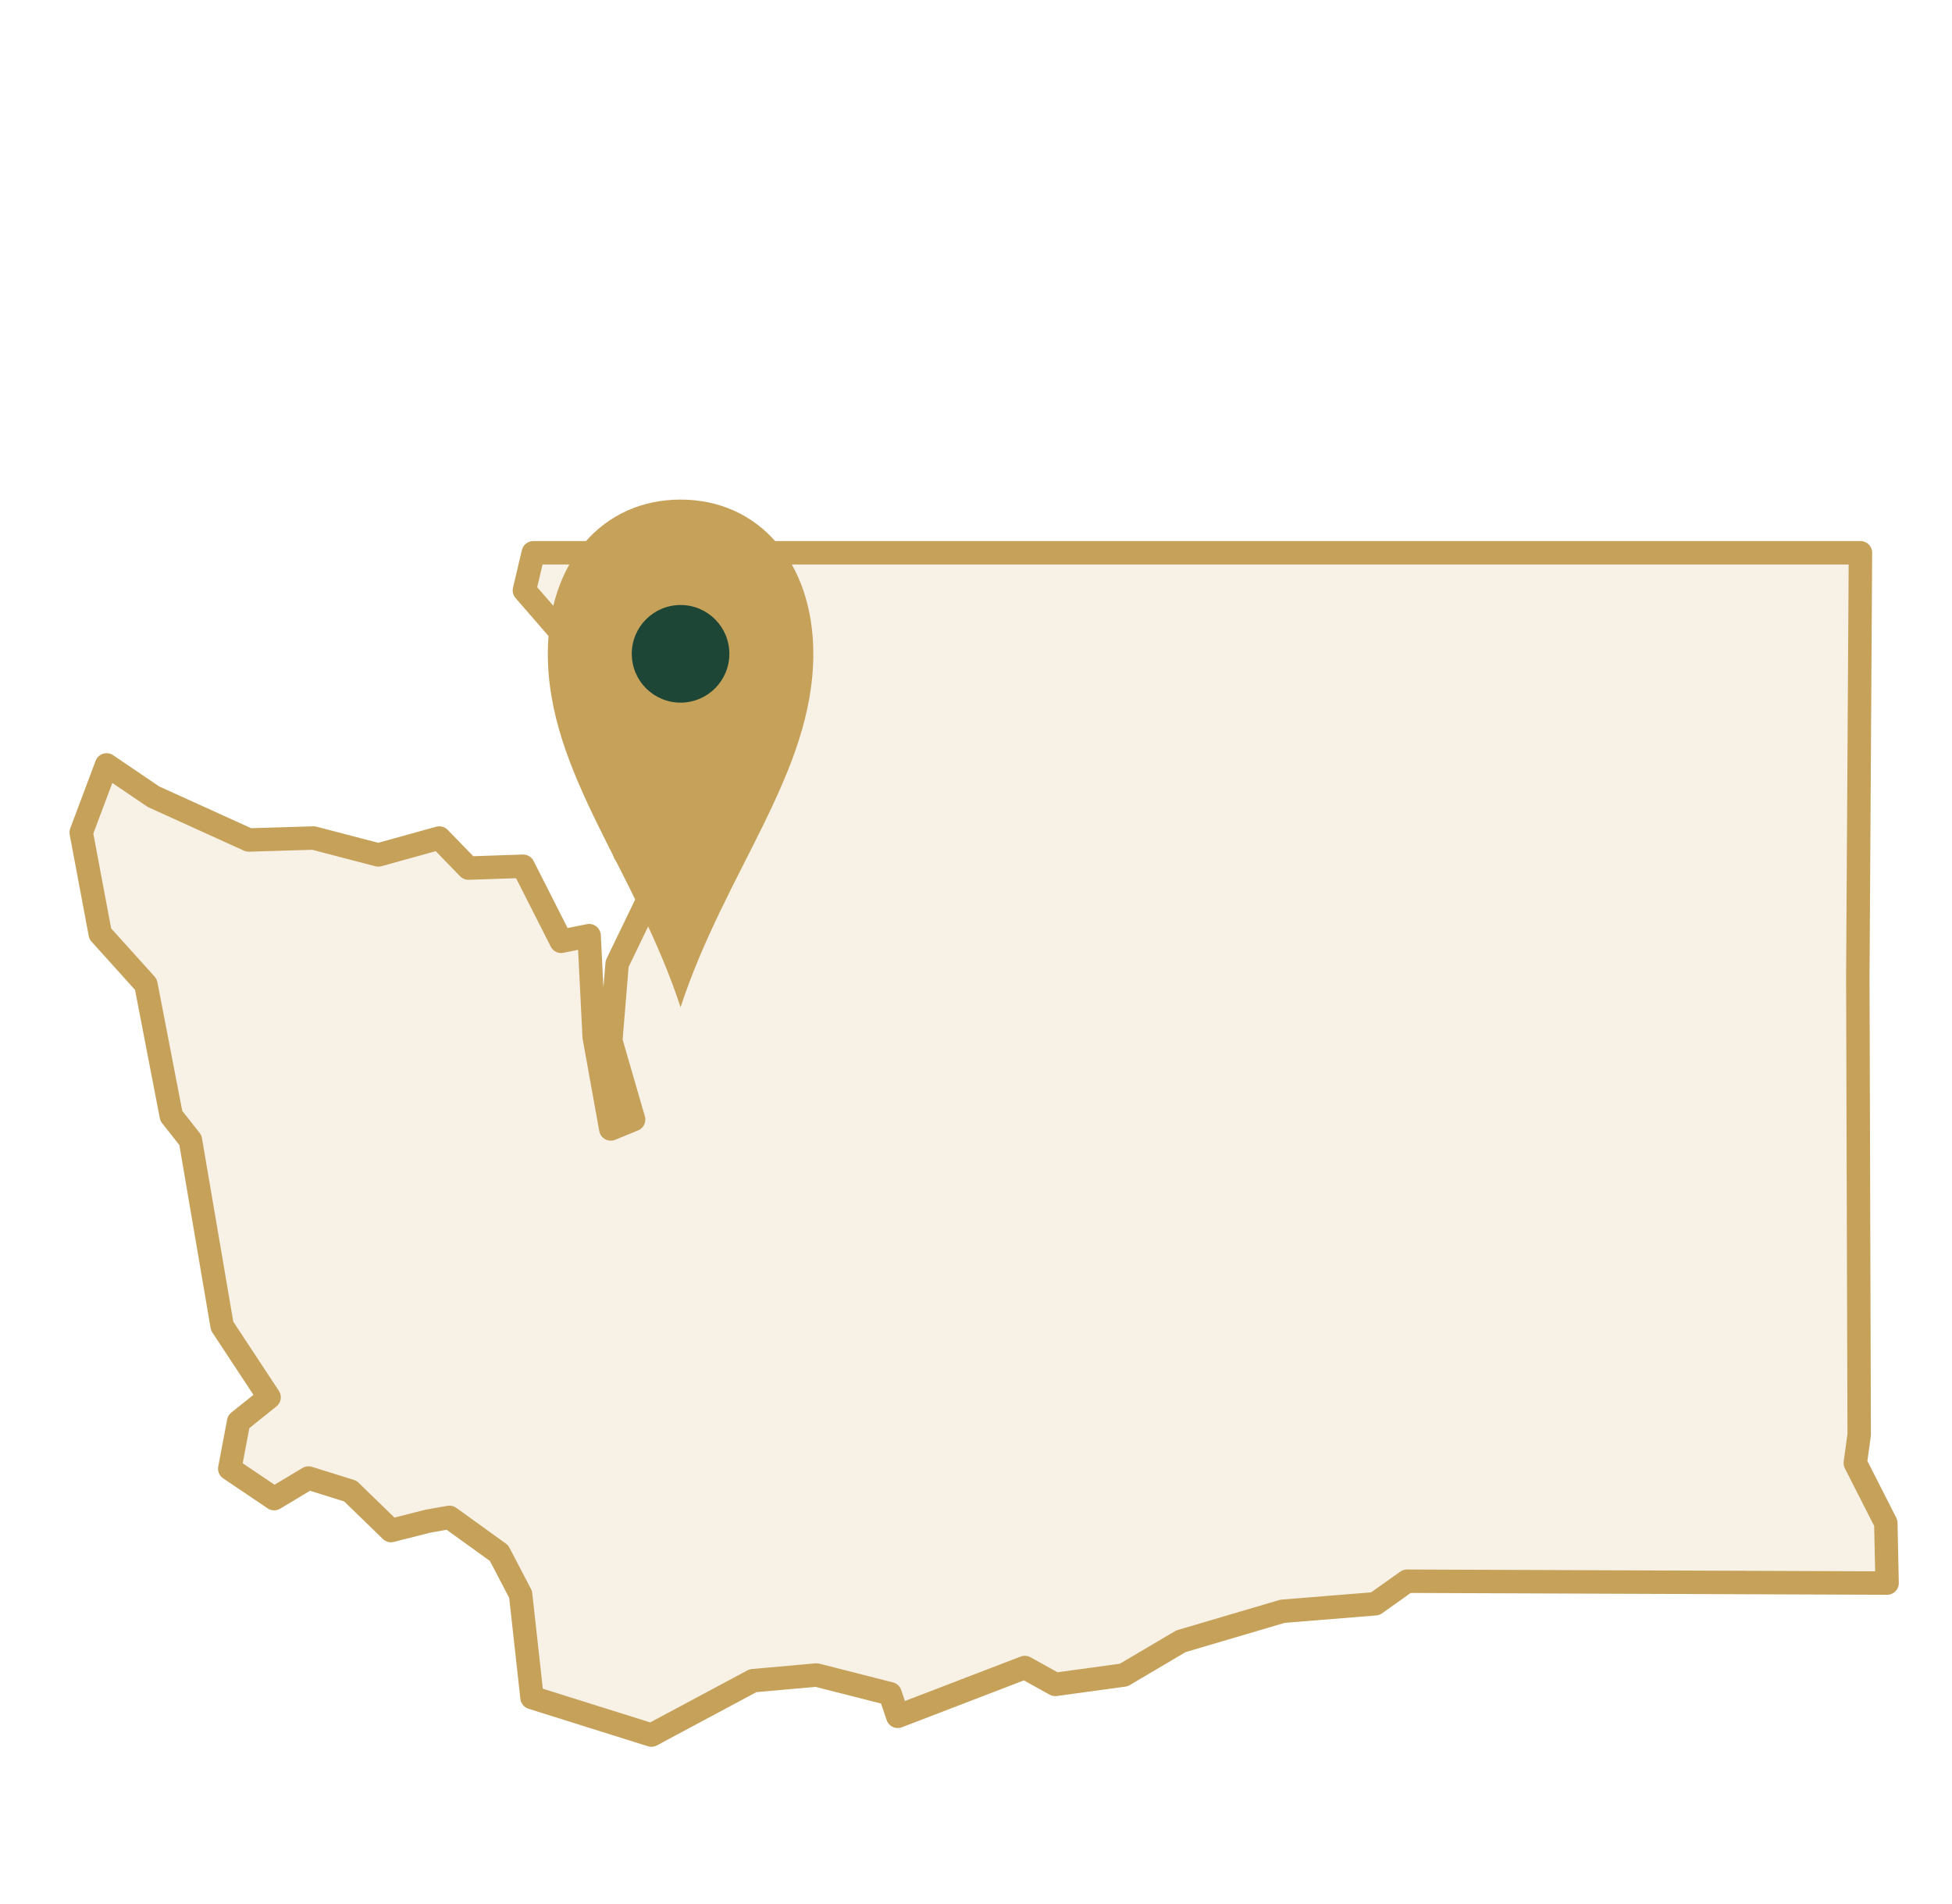
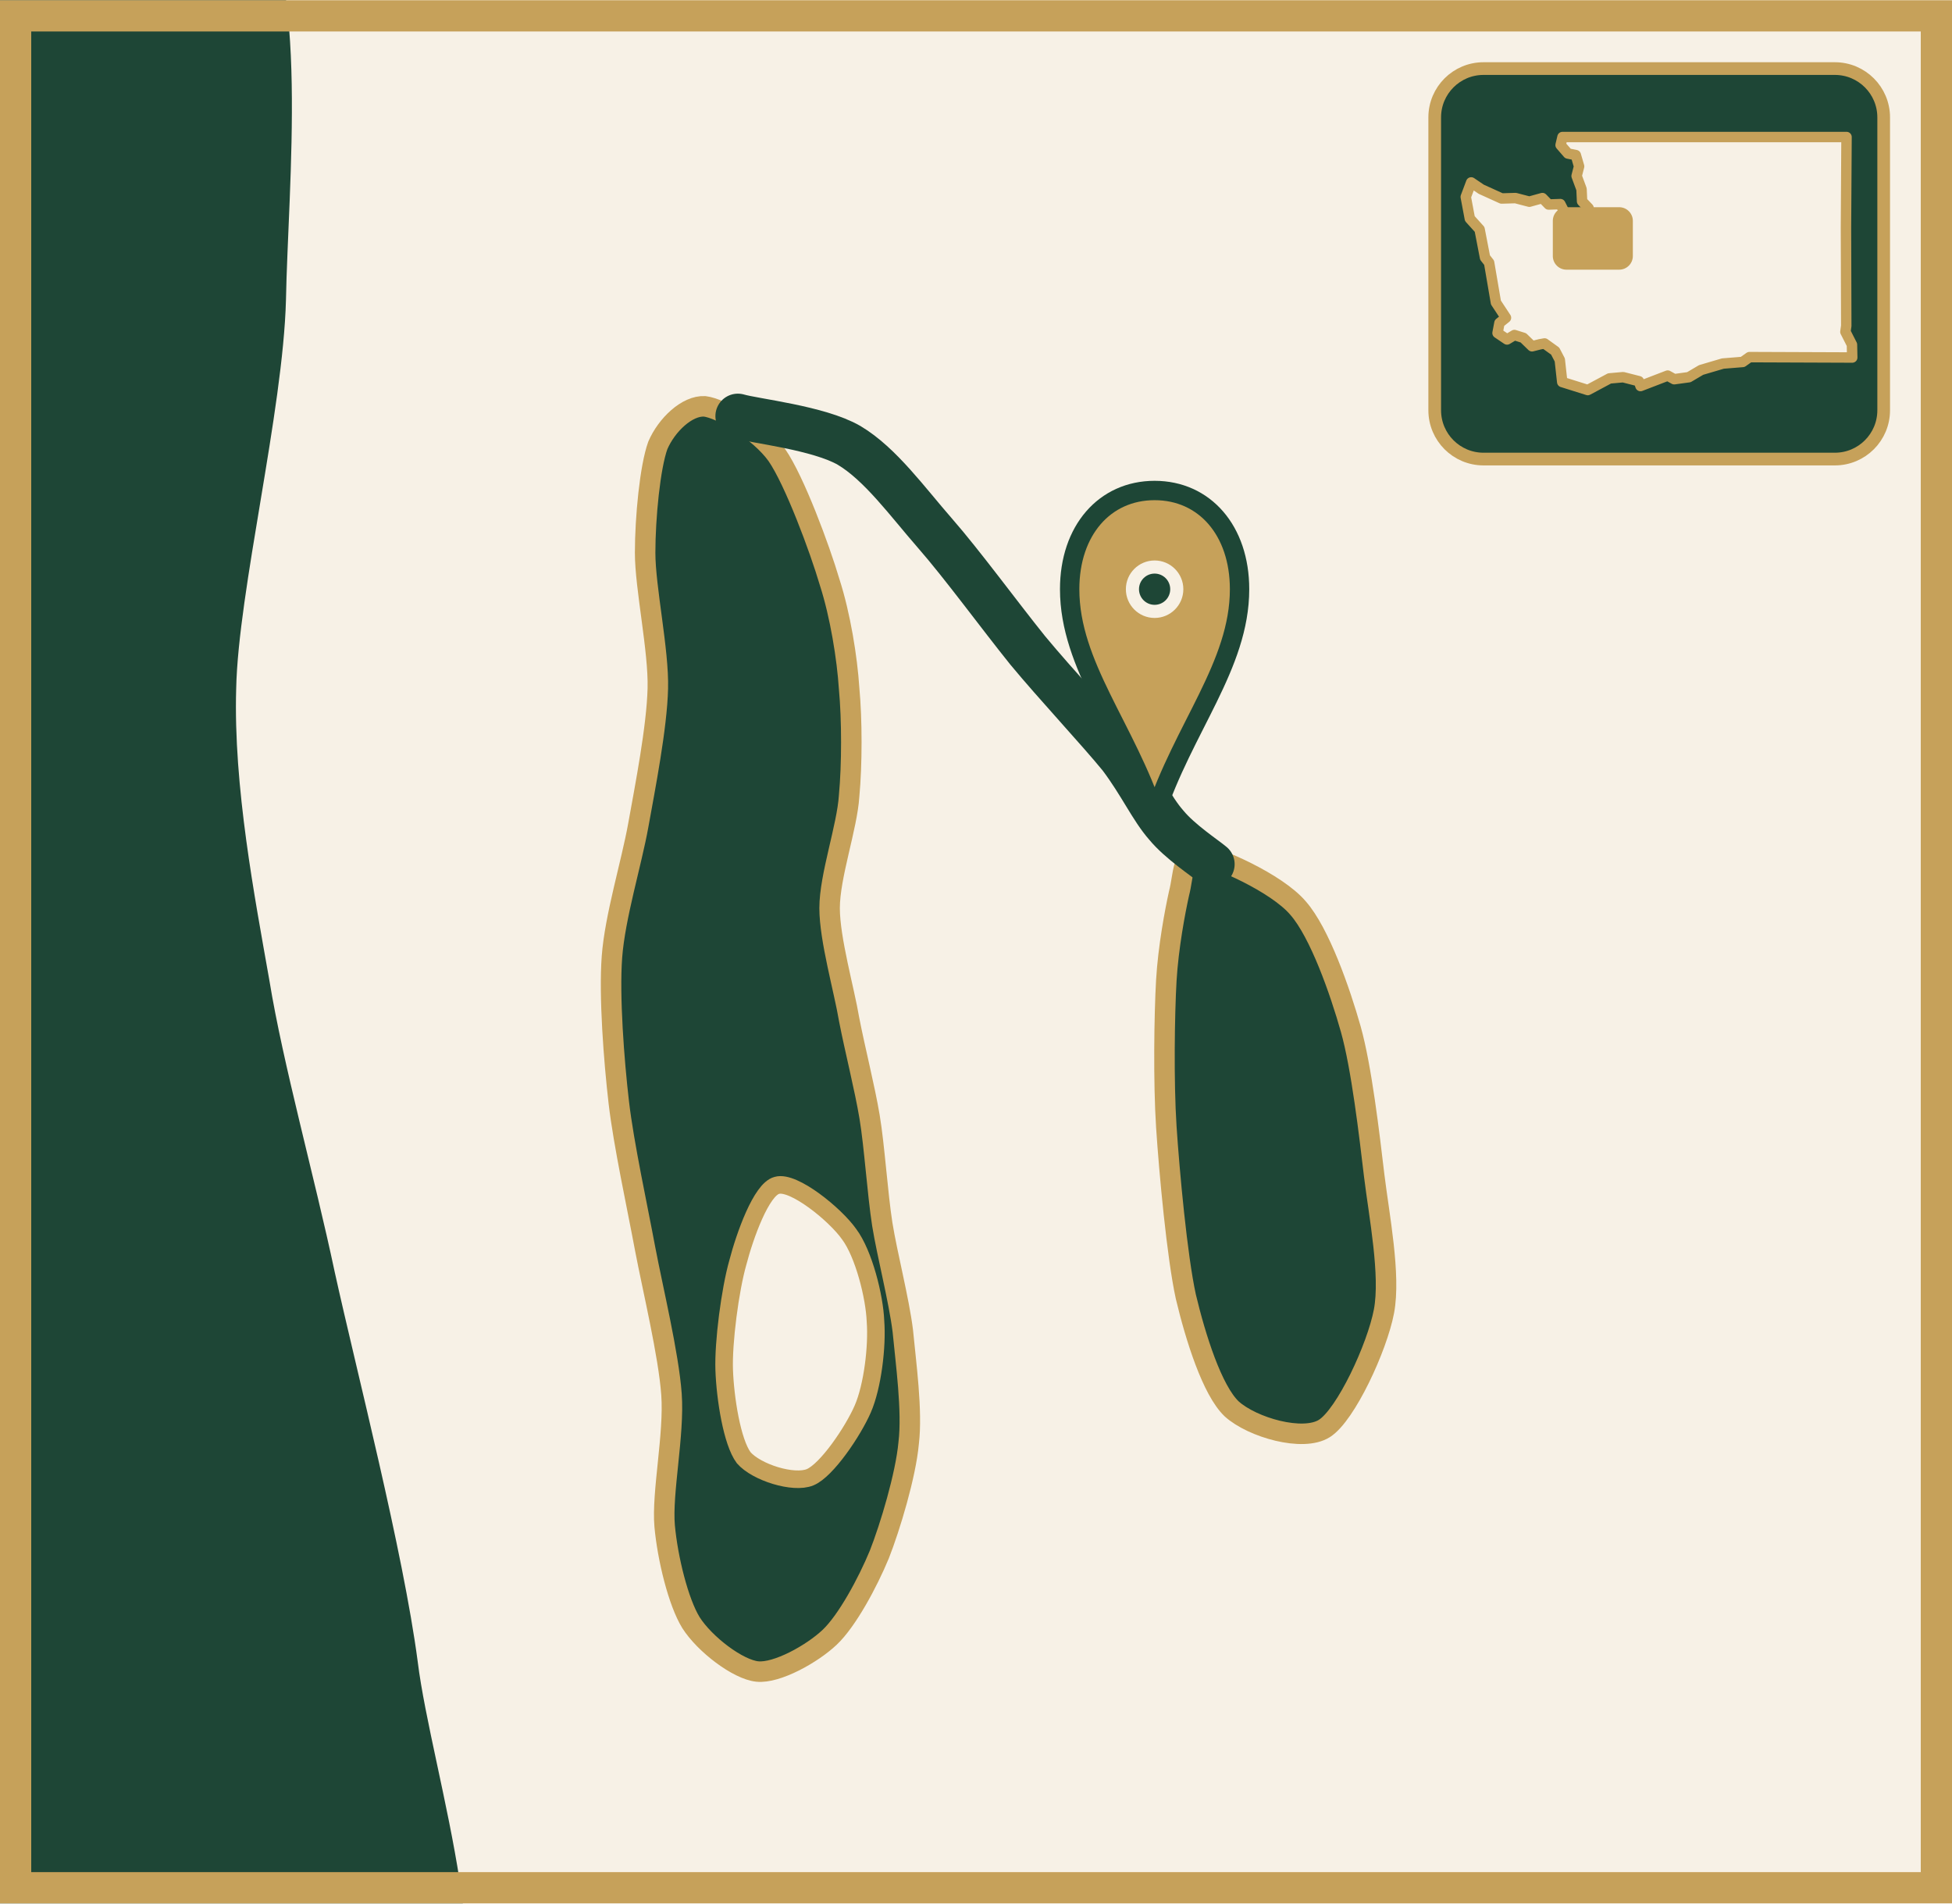
<svg xmlns="http://www.w3.org/2000/svg" viewBox="0 0 200 194.95" width="1200" height="1170">
-   <path fill="#f7f1e6" stroke="#c6a15a" stroke-width="2.4" stroke-linejoin="round" d="M190.62,56.60 190.35,100.05 190.49,146.96 190.09,149.84 193.22,155.99 193.35,162.14 144.16,161.95 140.91,164.26 131.41,165.03 121.00,168.10 115.14,171.56 108.12,172.52 105.00,170.79 91.98,175.79 91.20,173.48 83.66,171.56 77.15,172.14 66.74,177.71 54.51,173.87 53.34,163.30 51.13,159.07 46.05,155.41 43.84,155.80 40.06,156.76 35.90,152.72 31.61,151.38 28.09,153.49 23.54,150.42 24.45,145.61 27.57,143.11 22.76,135.81 19.51,116.77 17.55,114.28 14.95,100.82 10.27,95.63 8.32,85.25 10.92,78.33 15.73,81.59 25.49,86.02 32.13,85.82 38.76,87.55 45.01,85.82 48.00,88.90 53.60,88.71 57.50,96.40 60.36,95.82 60.88,106.20 62.58,115.62 64.92,114.66 62.58,106.59 63.23,98.70 67.13,90.63 64.01,87.36 63.75,81.59 61.40,75.25 62.58,70.64 61.01,65.25 57.24,64.49 53.73,60.45 54.64,56.60Z" />
-   <g transform="translate(69.73 103.15)">
-     <path fill="#c6a15a" d="M0,0 C-4.6,-14 -13.6,-24 -13.6,-36.2 C-13.6,-45.6 -8,-52 0,-52 C8,-52 13.6,-45.6 13.6,-36.2 C13.6,-24 4.6,-14 0,0 Z" />
-     <circle cx="0" cy="-36.2" r="5" fill="#1e4636" />
+   <defs>
+     <clipPath id="card">
+       <rect width="200" height="194.95" />
+     </clipPath>
+   </defs>
+   <g clip-path="url(#card)">
+     <rect width="200" height="194.95" fill="#f7f1e6" />
+     <path fill="#1e4636" d="M25.9,-9.2 C31.8,-3.6 29.5,19.3 29.3,30.7 C29.0,42.1 24.4,60.6 24.2,70.5 C23.9,80.5 26.1,91.9 27.6,100.4 C29.0,109.0 32.2,120.4 34.3,130.3 C36.5,140.3 41.3,158.8 42.8,170.2 C44.2,181.6 52.3,205.4 44.5,210.1 C36.6,214.7 -3.9,234.1 -12.0,202.9 C-20.1,171.8 -17.4,22.3 -12.0,-8.0 C-6.6,-38.3 20.0,-14.7 25.9,-9.2 Z" />
+     <path fill="#1e4636" stroke="#c6a15a" stroke-width="2.1" stroke-linejoin="round" d="M72.2,41.6 C73.9,41.8 77.8,44.1 79.6,46.6 C81.4,49.2 84.0,56.2 85.0,59.6 C86.1,63.0 86.8,67.4 87.0,70.5 C87.3,73.7 87.3,78.3 87.0,81.5 C86.8,84.7 85.0,89.7 85.0,93.0 C85.0,96.2 86.5,101.4 87.0,104.4 C87.6,107.5 88.6,111.4 89.1,114.4 C89.6,117.4 89.9,122.2 90.4,125.4 C90.9,128.5 92.1,133.1 92.5,136.3 C92.8,139.5 93.5,144.5 93.1,147.8 C92.8,151.1 91.2,156.4 90.1,159.2 C88.9,162.1 86.8,166.0 85.0,167.7 C83.2,169.4 79.6,171.4 77.6,171.2 C75.6,171.0 72.2,168.4 70.8,166.2 C69.5,164.1 68.4,159.6 68.1,156.3 C67.8,152.9 69.1,146.9 68.8,142.8 C68.5,138.7 66.9,132.1 66.1,127.9 C65.3,123.6 63.9,117.2 63.4,112.9 C62.9,108.6 62.4,102.0 62.7,98.0 C63.0,93.9 64.7,88.4 65.4,84.5 C66.1,80.6 67.3,74.5 67.4,70.5 C67.5,66.6 66.1,60.2 66.1,56.6 C66.1,53.0 66.6,47.8 67.4,45.6 C68.3,43.5 70.4,41.5 72.2,41.6 Z" />
+     <path fill="#f7f1e6" stroke="#c6a15a" stroke-width="1.8" stroke-linejoin="round" d="M79.6,121.4 C81.3,120.9 85.6,124.4 87.0,126.4 C88.5,128.4 89.6,132.8 89.7,135.3 C89.9,137.9 89.4,142.0 88.4,144.3 C87.4,146.6 84.7,150.6 83.0,151.3 C81.3,152.0 77.5,150.8 76.2,149.3 C75.0,147.7 74.3,143.2 74.2,140.3 C74.1,137.5 74.8,132.1 75.6,129.3 C76.3,126.6 78.0,121.8 79.6,121.4 Z" />
+     <path fill="#1e4636" stroke="#c6a15a" stroke-width="2.1" stroke-linejoin="round" d="M122.9,87.5 C124.6,87.7 130.8,90.4 133.0,93.0 C135.2,95.5 137.3,101.5 138.4,105.4 C139.5,109.3 140.3,116.2 140.8,120.4 C141.3,124.5 142.5,130.6 141.8,134.3 C141.1,138.0 137.9,144.9 135.7,146.3 C133.5,147.7 128.3,146.2 126.2,144.3 C124.2,142.4 122.5,137.0 121.5,132.8 C120.6,128.7 119.8,120.0 119.5,115.4 C119.2,110.8 119.3,103.9 119.5,100.4 C119.7,97.0 120.4,93.3 120.8,91.5 C121.3,89.6 121.1,87.3 122.9,87.5 Z" />
+     <path fill="none" stroke="#1e4636" stroke-width="4.6" stroke-linecap="round" stroke-linejoin="round" d="M124.2,88.5 C123.5,87.9 120.9,86.2 119.5,84.5 C118.0,82.8 116.9,80.3 114.8,77.5 C112.6,74.8 108.2,70.1 105.3,66.6 C102.4,63.0 98.6,57.8 95.8,54.6 C93.0,51.4 90.2,47.5 87.0,45.6 C83.9,43.8 77.3,43.1 75.6,42.6" />
+     <g transform="translate(147.0 7.0)">
+       <rect width="46.0" height="40.0" rx="5" fill="#1e4636" stroke="#c6a15a" stroke-width="1.3" />
+       <path fill="#f7f1e6" stroke="#c6a15a" stroke-width="5" stroke-linejoin="round" transform="translate(1.4 -5.1) scale(0.214)" d="M190.62,56.60 190.35,100.05 190.49,146.96 190.09,149.84 193.22,155.99 193.35,162.14 144.16,161.95 140.91,164.26 131.41,165.03 121.00,168.10 115.14,171.56 108.12,172.52 105.00,170.79 91.98,175.79 91.20,173.48 83.66,171.56 77.15,172.14 66.74,177.71 54.51,173.87 53.34,163.30 51.13,159.07 46.05,155.41 43.84,155.80 40.06,156.76 35.90,152.72 31.61,151.38 28.09,153.49 23.54,150.42 24.45,145.61 27.57,143.11 22.76,135.81 19.51,116.77 17.55,114.28 14.95,100.82 10.27,95.63 8.32,85.25 10.92,78.33 15.73,81.59 25.49,86.02 32.13,85.82 38.76,87.55 45.01,85.82 48.00,88.90 53.60,88.71 57.50,96.40 60.36,95.82 60.88,106.20 62.58,115.62 64.92,114.66 62.58,106.59 63.23,98.70 67.13,90.63 64.01,87.36 63.75,81.59 61.40,75.25 62.58,70.64 61.01,65.25 57.24,64.49 53.73,60.45 54.64,56.60Z" />
+       <rect x="12.1" y="14.2" width="8.2" height="6.4" rx="1.4" fill="#c6a15a" />
+     </g>
+     <g transform="translate(118.3 83.5) scale(0.64)">
+       <path fill="#c6a15a" stroke="#1e4636" stroke-width="3.1" stroke-linejoin="round" d="M0,0 C-4.6,-14 -13.6,-24 -13.6,-36.2 C-13.6,-45.6 -8,-52 0,-52 C8,-52 13.6,-45.6 13.6,-36.2 C13.6,-24 4.6,-14 0,0 Z" />
+       <circle cx="0" cy="-36.2" r="4.6" fill="#f7f1e6" />
+       <circle cx="0" cy="-36.2" r="2.5" fill="#1e4636" />
+     </g>
  </g>
+   <rect x="1.6" y="1.6" width="196.8" height="191.75" fill="none" stroke="#c6a15a" stroke-width="3.2" />
</svg>
